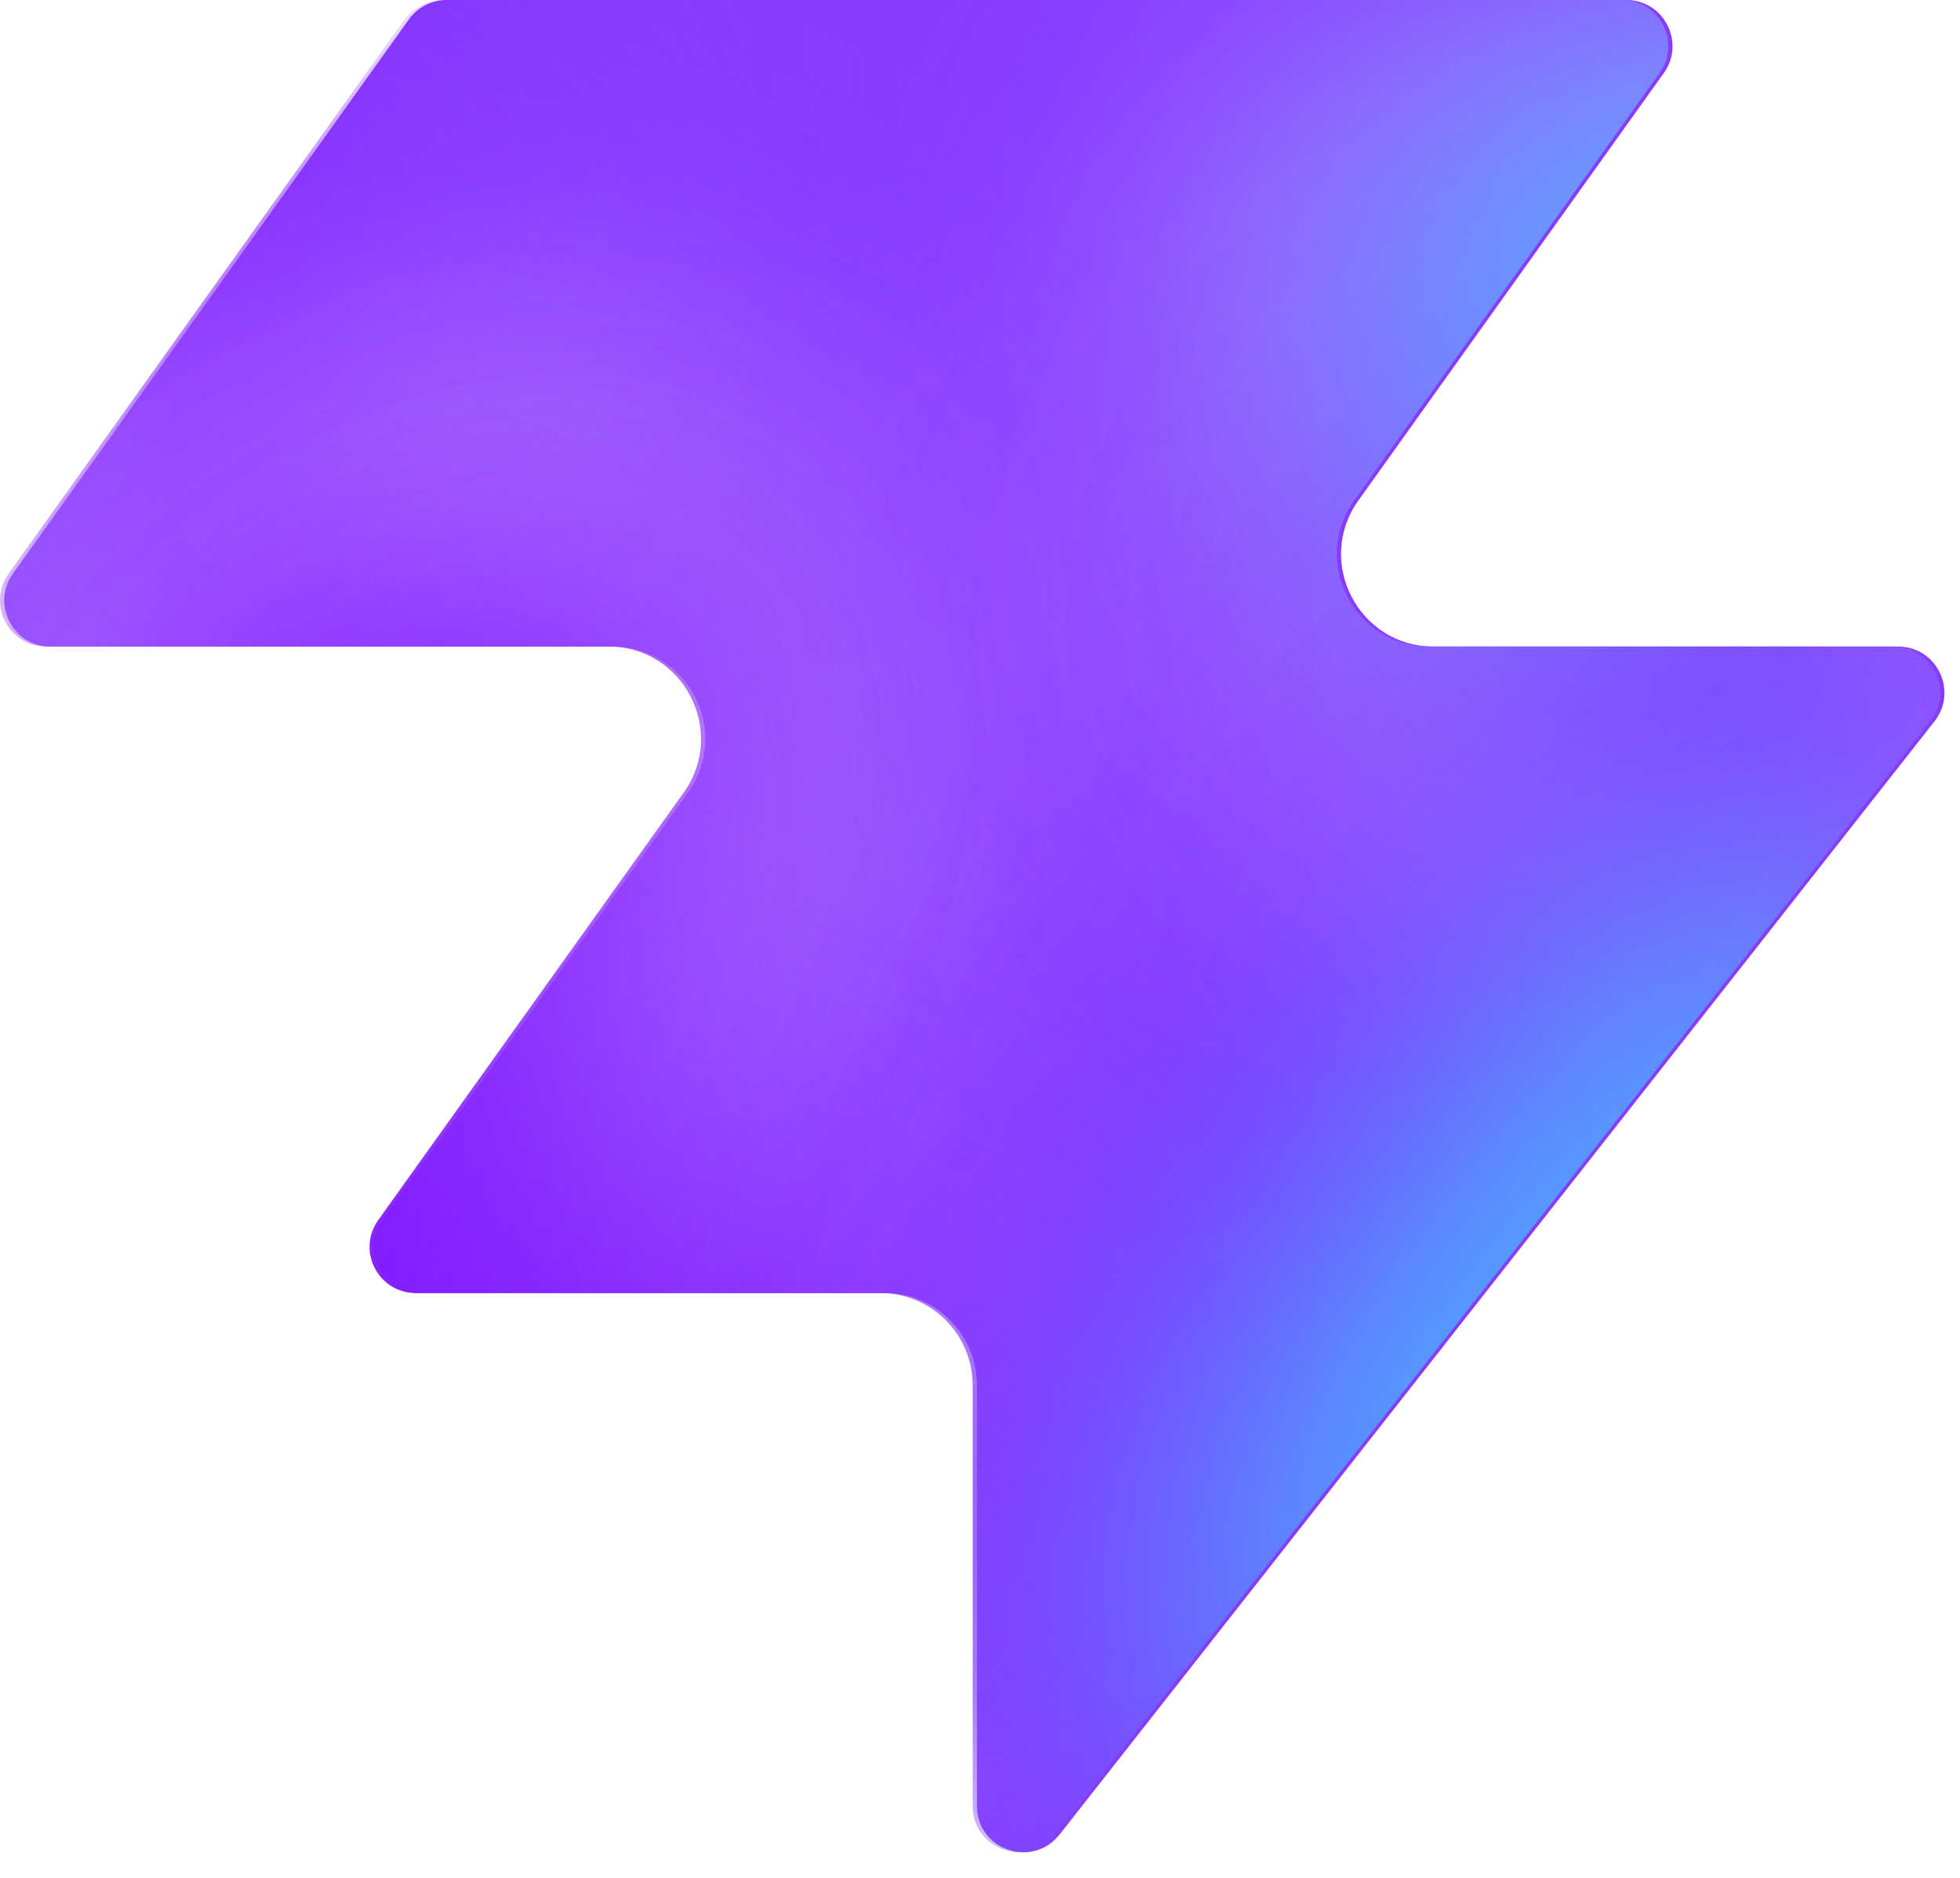
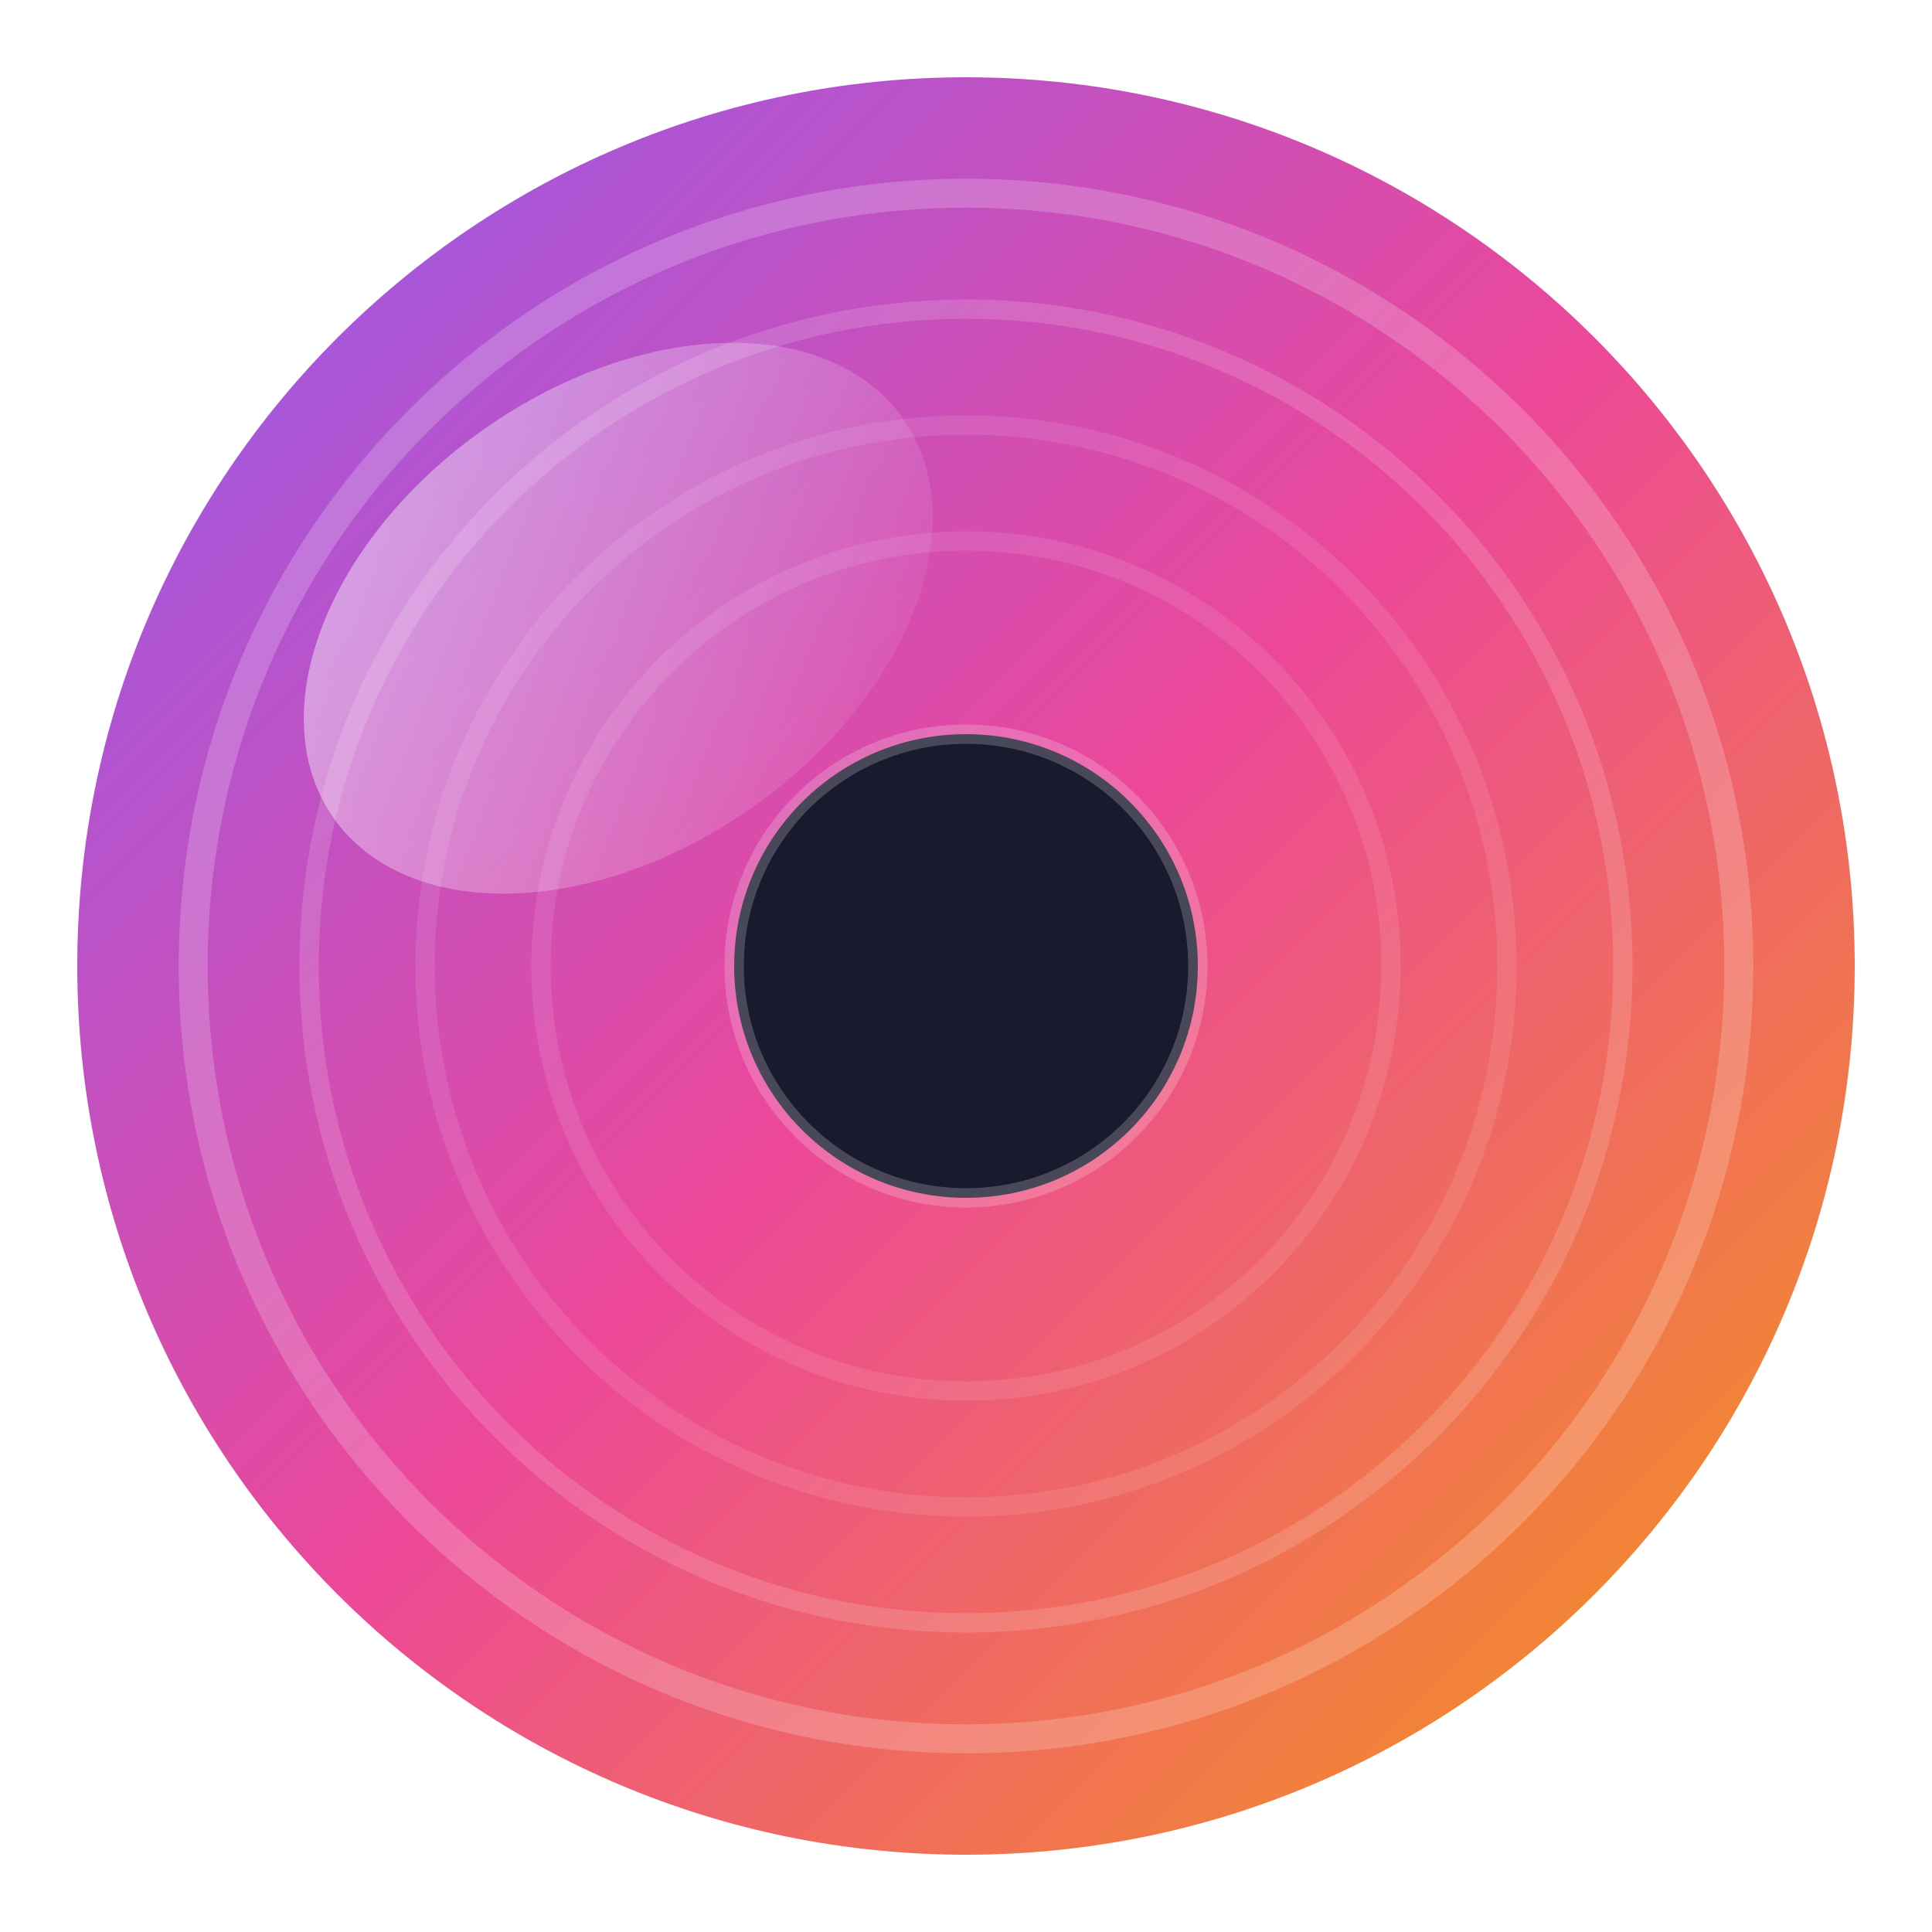
- <svg xmlns="http://www.w3.org/2000/svg" width="48" height="46" fill="none" viewBox="0 0 48 46">
-   <path fill="#863bff" d="M25.946 44.938c-.664.845-2.021.375-2.021-.698V33.937a2.26 2.26 0 0 0-2.262-2.262H10.287c-.92 0-1.456-1.04-.92-1.788l7.48-10.471c1.07-1.497 0-3.578-1.842-3.578H1.237c-.92 0-1.456-1.04-.92-1.788L10.013.474c.214-.297.556-.474.92-.474h28.894c.92 0 1.456 1.04.92 1.788l-7.48 10.471c-1.07 1.498 0 3.579 1.842 3.579h11.377c.943 0 1.473 1.088.89 1.83L25.947 44.94z" style="fill:#863bff;fill:color(display-p3 .525 .23 1);fill-opacity:1" />
-   <mask id="a" width="48" height="46" x="0" y="0" maskUnits="userSpaceOnUse" style="mask-type:alpha">
-     <path fill="#000" d="M25.842 44.938c-.664.844-2.021.375-2.021-.698V33.937a2.26 2.26 0 0 0-2.262-2.262H10.183c-.92 0-1.456-1.04-.92-1.788l7.48-10.471c1.07-1.498 0-3.579-1.842-3.579H1.133c-.92 0-1.456-1.04-.92-1.787L9.91.473c.214-.297.556-.474.92-.474h28.894c.92 0 1.456 1.04.92 1.788l-7.48 10.471c-1.07 1.498 0 3.578 1.842 3.578h11.377c.943 0 1.473 1.088.89 1.832L25.843 44.94z" style="fill:#000;fill-opacity:1" />
-   </mask>
-   <g mask="url(#a)">
-     <g filter="url(#b)">
-       <ellipse cx="5.508" cy="14.704" fill="#ede6ff" rx="5.508" ry="14.704" style="fill:#ede6ff;fill:color(display-p3 .927 .903 1);fill-opacity:1" transform="matrix(.00324 1 1 -.00324 -4.47 31.516)" />
-     </g>
-     <g filter="url(#c)">
-       <ellipse cx="10.399" cy="29.851" fill="#ede6ff" rx="10.399" ry="29.851" style="fill:#ede6ff;fill:color(display-p3 .927 .903 1);fill-opacity:1" transform="matrix(.00324 1 1 -.00324 -39.328 7.883)" />
-     </g>
-     <g filter="url(#d)">
-       <ellipse cx="5.508" cy="30.487" fill="#7e14ff" rx="5.508" ry="30.487" style="fill:#7e14ff;fill:color(display-p3 .492 .077 1);fill-opacity:1" transform="rotate(89.814 -25.913 -14.639)scale(1 -1)" />
-     </g>
-     <g filter="url(#e)">
-       <ellipse cx="5.508" cy="30.599" fill="#7e14ff" rx="5.508" ry="30.599" style="fill:#7e14ff;fill:color(display-p3 .492 .077 1);fill-opacity:1" transform="rotate(89.814 -32.644 -3.334)scale(1 -1)" />
-     </g>
-     <g filter="url(#f)">
-       <ellipse cx="5.508" cy="30.599" fill="#7e14ff" rx="5.508" ry="30.599" style="fill:#7e14ff;fill:color(display-p3 .492 .077 1);fill-opacity:1" transform="matrix(.00324 1 1 -.00324 -34.34 30.47)" />
-     </g>
-     <g filter="url(#g)">
-       <ellipse cx="14.072" cy="22.078" fill="#ede6ff" rx="14.072" ry="22.078" style="fill:#ede6ff;fill:color(display-p3 .927 .903 1);fill-opacity:1" transform="rotate(93.35 24.506 48.493)scale(-1 1)" />
-     </g>
-     <g filter="url(#h)">
-       <ellipse cx="3.47" cy="21.501" fill="#7e14ff" rx="3.47" ry="21.501" style="fill:#7e14ff;fill:color(display-p3 .492 .077 1);fill-opacity:1" transform="rotate(89.009 28.708 47.59)scale(-1 1)" />
-     </g>
-     <g filter="url(#i)">
-       <ellipse cx="3.47" cy="21.501" fill="#7e14ff" rx="3.47" ry="21.501" style="fill:#7e14ff;fill:color(display-p3 .492 .077 1);fill-opacity:1" transform="rotate(89.009 28.708 47.59)scale(-1 1)" />
-     </g>
-     <g filter="url(#j)">
-       <ellipse cx=".387" cy="8.972" fill="#7e14ff" rx="4.407" ry="29.108" style="fill:#7e14ff;fill:color(display-p3 .492 .077 1);fill-opacity:1" transform="rotate(39.51 .387 8.972)" />
-     </g>
-     <g filter="url(#k)">
-       <ellipse cx="47.523" cy="-6.092" fill="#7e14ff" rx="4.407" ry="29.108" style="fill:#7e14ff;fill:color(display-p3 .492 .077 1);fill-opacity:1" transform="rotate(37.892 47.523 -6.092)" />
-     </g>
-     <g filter="url(#l)">
-       <ellipse cx="41.412" cy="6.333" fill="#47bfff" rx="5.971" ry="9.665" style="fill:#47bfff;fill:color(display-p3 .28 .748 1);fill-opacity:1" transform="rotate(37.892 41.412 6.333)" />
-     </g>
-     <g filter="url(#m)">
-       <ellipse cx="-1.879" cy="38.332" fill="#7e14ff" rx="4.407" ry="29.108" style="fill:#7e14ff;fill:color(display-p3 .492 .077 1);fill-opacity:1" transform="rotate(37.892 -1.88 38.332)" />
-     </g>
-     <g filter="url(#n)">
-       <ellipse cx="-1.879" cy="38.332" fill="#7e14ff" rx="4.407" ry="29.108" style="fill:#7e14ff;fill:color(display-p3 .492 .077 1);fill-opacity:1" transform="rotate(37.892 -1.88 38.332)" />
-     </g>
-     <g filter="url(#o)">
-       <ellipse cx="35.651" cy="29.907" fill="#7e14ff" rx="4.407" ry="29.108" style="fill:#7e14ff;fill:color(display-p3 .492 .077 1);fill-opacity:1" transform="rotate(37.892 35.651 29.907)" />
-     </g>
-     <g filter="url(#p)">
-       <ellipse cx="38.418" cy="32.4" fill="#47bfff" rx="5.971" ry="15.297" style="fill:#47bfff;fill:color(display-p3 .28 .748 1);fill-opacity:1" transform="rotate(37.892 38.418 32.4)" />
-     </g>
-   </g>
+ <svg xmlns="http://www.w3.org/2000/svg" viewBox="0 0 100 100">
  <defs>
-     <filter id="b" width="60.045" height="41.654" x="-19.77" y="16.149" color-interpolation-filters="sRGB" filterUnits="userSpaceOnUse">
-       <feFlood flood-opacity="0" result="BackgroundImageFix" />
-       <feBlend in="SourceGraphic" in2="BackgroundImageFix" result="shape" />
-       <feGaussianBlur result="effect1_foregroundBlur_2002_17158" stdDeviation="7.659" />
-     </filter>
-     <filter id="c" width="90.34" height="51.437" x="-54.613" y="-7.533" color-interpolation-filters="sRGB" filterUnits="userSpaceOnUse">
-       <feFlood flood-opacity="0" result="BackgroundImageFix" />
-       <feBlend in="SourceGraphic" in2="BackgroundImageFix" result="shape" />
-       <feGaussianBlur result="effect1_foregroundBlur_2002_17158" stdDeviation="7.659" />
-     </filter>
-     <filter id="d" width="79.355" height="29.4" x="-49.64" y="2.03" color-interpolation-filters="sRGB" filterUnits="userSpaceOnUse">
-       <feFlood flood-opacity="0" result="BackgroundImageFix" />
-       <feBlend in="SourceGraphic" in2="BackgroundImageFix" result="shape" />
-       <feGaussianBlur result="effect1_foregroundBlur_2002_17158" stdDeviation="4.596" />
-     </filter>
-     <filter id="e" width="79.579" height="29.4" x="-45.045" y="20.029" color-interpolation-filters="sRGB" filterUnits="userSpaceOnUse">
-       <feFlood flood-opacity="0" result="BackgroundImageFix" />
-       <feBlend in="SourceGraphic" in2="BackgroundImageFix" result="shape" />
-       <feGaussianBlur result="effect1_foregroundBlur_2002_17158" stdDeviation="4.596" />
-     </filter>
-     <filter id="f" width="79.579" height="29.4" x="-43.513" y="21.178" color-interpolation-filters="sRGB" filterUnits="userSpaceOnUse">
-       <feFlood flood-opacity="0" result="BackgroundImageFix" />
-       <feBlend in="SourceGraphic" in2="BackgroundImageFix" result="shape" />
-       <feGaussianBlur result="effect1_foregroundBlur_2002_17158" stdDeviation="4.596" />
-     </filter>
-     <filter id="g" width="74.749" height="58.852" x="15.756" y="-17.901" color-interpolation-filters="sRGB" filterUnits="userSpaceOnUse">
-       <feFlood flood-opacity="0" result="BackgroundImageFix" />
-       <feBlend in="SourceGraphic" in2="BackgroundImageFix" result="shape" />
-       <feGaussianBlur result="effect1_foregroundBlur_2002_17158" stdDeviation="7.659" />
-     </filter>
-     <filter id="h" width="61.377" height="25.362" x="23.548" y="2.284" color-interpolation-filters="sRGB" filterUnits="userSpaceOnUse">
-       <feFlood flood-opacity="0" result="BackgroundImageFix" />
-       <feBlend in="SourceGraphic" in2="BackgroundImageFix" result="shape" />
-       <feGaussianBlur result="effect1_foregroundBlur_2002_17158" stdDeviation="4.596" />
-     </filter>
-     <filter id="i" width="61.377" height="25.362" x="23.548" y="2.284" color-interpolation-filters="sRGB" filterUnits="userSpaceOnUse">
-       <feFlood flood-opacity="0" result="BackgroundImageFix" />
-       <feBlend in="SourceGraphic" in2="BackgroundImageFix" result="shape" />
-       <feGaussianBlur result="effect1_foregroundBlur_2002_17158" stdDeviation="4.596" />
-     </filter>
-     <filter id="j" width="56.045" height="63.649" x="-27.636" y="-22.853" color-interpolation-filters="sRGB" filterUnits="userSpaceOnUse">
-       <feFlood flood-opacity="0" result="BackgroundImageFix" />
-       <feBlend in="SourceGraphic" in2="BackgroundImageFix" result="shape" />
-       <feGaussianBlur result="effect1_foregroundBlur_2002_17158" stdDeviation="4.596" />
-     </filter>
-     <filter id="k" width="54.814" height="64.646" x="20.116" y="-38.415" color-interpolation-filters="sRGB" filterUnits="userSpaceOnUse">
-       <feFlood flood-opacity="0" result="BackgroundImageFix" />
-       <feBlend in="SourceGraphic" in2="BackgroundImageFix" result="shape" />
-       <feGaussianBlur result="effect1_foregroundBlur_2002_17158" stdDeviation="4.596" />
-     </filter>
-     <filter id="l" width="33.541" height="35.313" x="24.641" y="-11.323" color-interpolation-filters="sRGB" filterUnits="userSpaceOnUse">
-       <feFlood flood-opacity="0" result="BackgroundImageFix" />
-       <feBlend in="SourceGraphic" in2="BackgroundImageFix" result="shape" />
-       <feGaussianBlur result="effect1_foregroundBlur_2002_17158" stdDeviation="4.596" />
-     </filter>
-     <filter id="m" width="54.814" height="64.646" x="-29.286" y="6.009" color-interpolation-filters="sRGB" filterUnits="userSpaceOnUse">
-       <feFlood flood-opacity="0" result="BackgroundImageFix" />
-       <feBlend in="SourceGraphic" in2="BackgroundImageFix" result="shape" />
-       <feGaussianBlur result="effect1_foregroundBlur_2002_17158" stdDeviation="4.596" />
-     </filter>
-     <filter id="n" width="54.814" height="64.646" x="-29.286" y="6.009" color-interpolation-filters="sRGB" filterUnits="userSpaceOnUse">
-       <feFlood flood-opacity="0" result="BackgroundImageFix" />
-       <feBlend in="SourceGraphic" in2="BackgroundImageFix" result="shape" />
-       <feGaussianBlur result="effect1_foregroundBlur_2002_17158" stdDeviation="4.596" />
-     </filter>
-     <filter id="o" width="54.814" height="64.646" x="8.244" y="-2.416" color-interpolation-filters="sRGB" filterUnits="userSpaceOnUse">
-       <feFlood flood-opacity="0" result="BackgroundImageFix" />
-       <feBlend in="SourceGraphic" in2="BackgroundImageFix" result="shape" />
-       <feGaussianBlur result="effect1_foregroundBlur_2002_17158" stdDeviation="4.596" />
-     </filter>
-     <filter id="p" width="39.409" height="43.623" x="18.713" y="10.588" color-interpolation-filters="sRGB" filterUnits="userSpaceOnUse">
-       <feFlood flood-opacity="0" result="BackgroundImageFix" />
-       <feBlend in="SourceGraphic" in2="BackgroundImageFix" result="shape" />
-       <feGaussianBlur result="effect1_foregroundBlur_2002_17158" stdDeviation="4.596" />
-     </filter>
+     <linearGradient id="discGrad" x1="0%" y1="0%" x2="100%" y2="100%">
+       <stop offset="0%" style="stop-color:#8B5CF6" />
+       <stop offset="50%" style="stop-color:#EC4899" />
+       <stop offset="100%" style="stop-color:#F59E0B" />
+     </linearGradient>
+     <linearGradient id="shineGrad" x1="0%" y1="0%" x2="100%" y2="100%">
+       <stop offset="0%" style="stop-color:rgba(255,255,255,0.5)" />
+       <stop offset="100%" style="stop-color:rgba(255,255,255,0)" />
+     </linearGradient>
  </defs>
+   <circle cx="50" cy="50" r="46" fill="url(#discGrad)" />
+   <circle cx="50" cy="50" r="40" fill="none" stroke="rgba(255,255,255,0.2)" stroke-width="1.5" />
+   <circle cx="50" cy="50" r="34" fill="none" stroke="rgba(255,255,255,0.15)" stroke-width="1" />
+   <circle cx="50" cy="50" r="28" fill="none" stroke="rgba(255,255,255,0.1)" stroke-width="1" />
+   <circle cx="50" cy="50" r="22" fill="none" stroke="rgba(255,255,255,0.1)" stroke-width="1" />
+   <circle cx="50" cy="50" r="12" fill="#1a1a2e" />
+   <circle cx="50" cy="50" r="12" fill="none" stroke="rgba(255,255,255,0.2)" stroke-width="1" />
+   <ellipse cx="32" cy="32" rx="18" ry="12" fill="url(#shineGrad)" transform="rotate(-35 32 32)" />
</svg>
